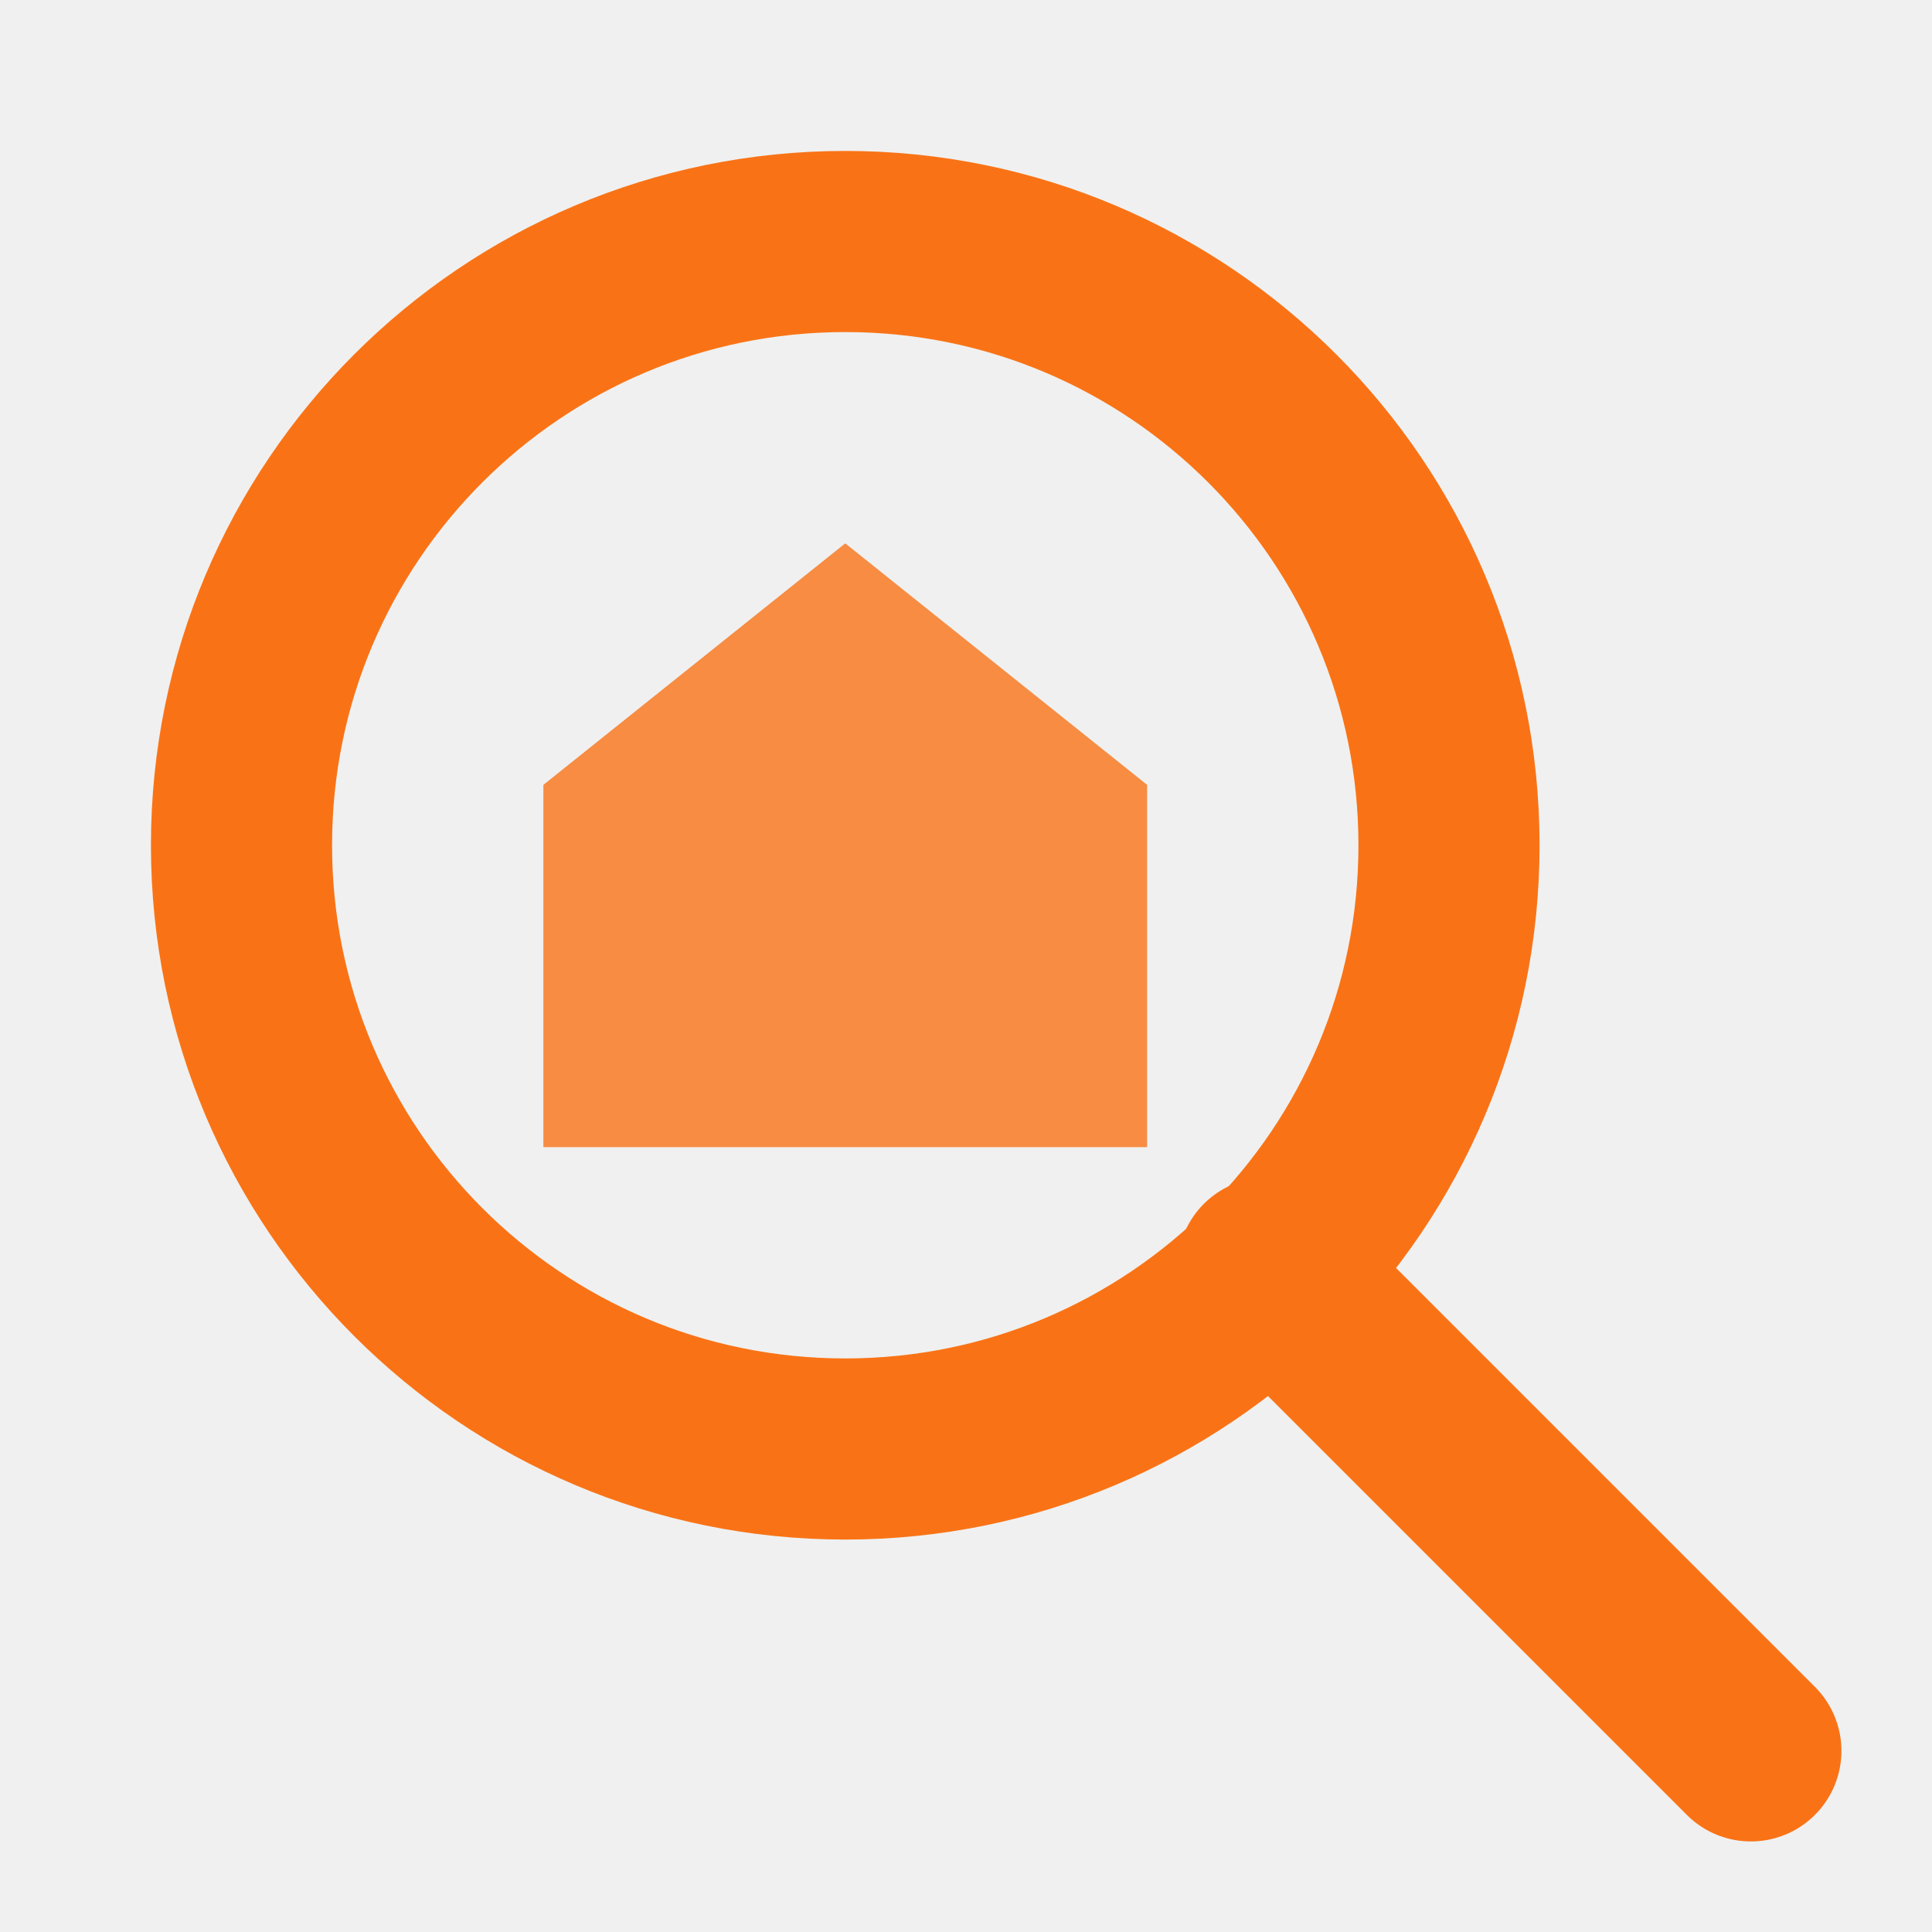
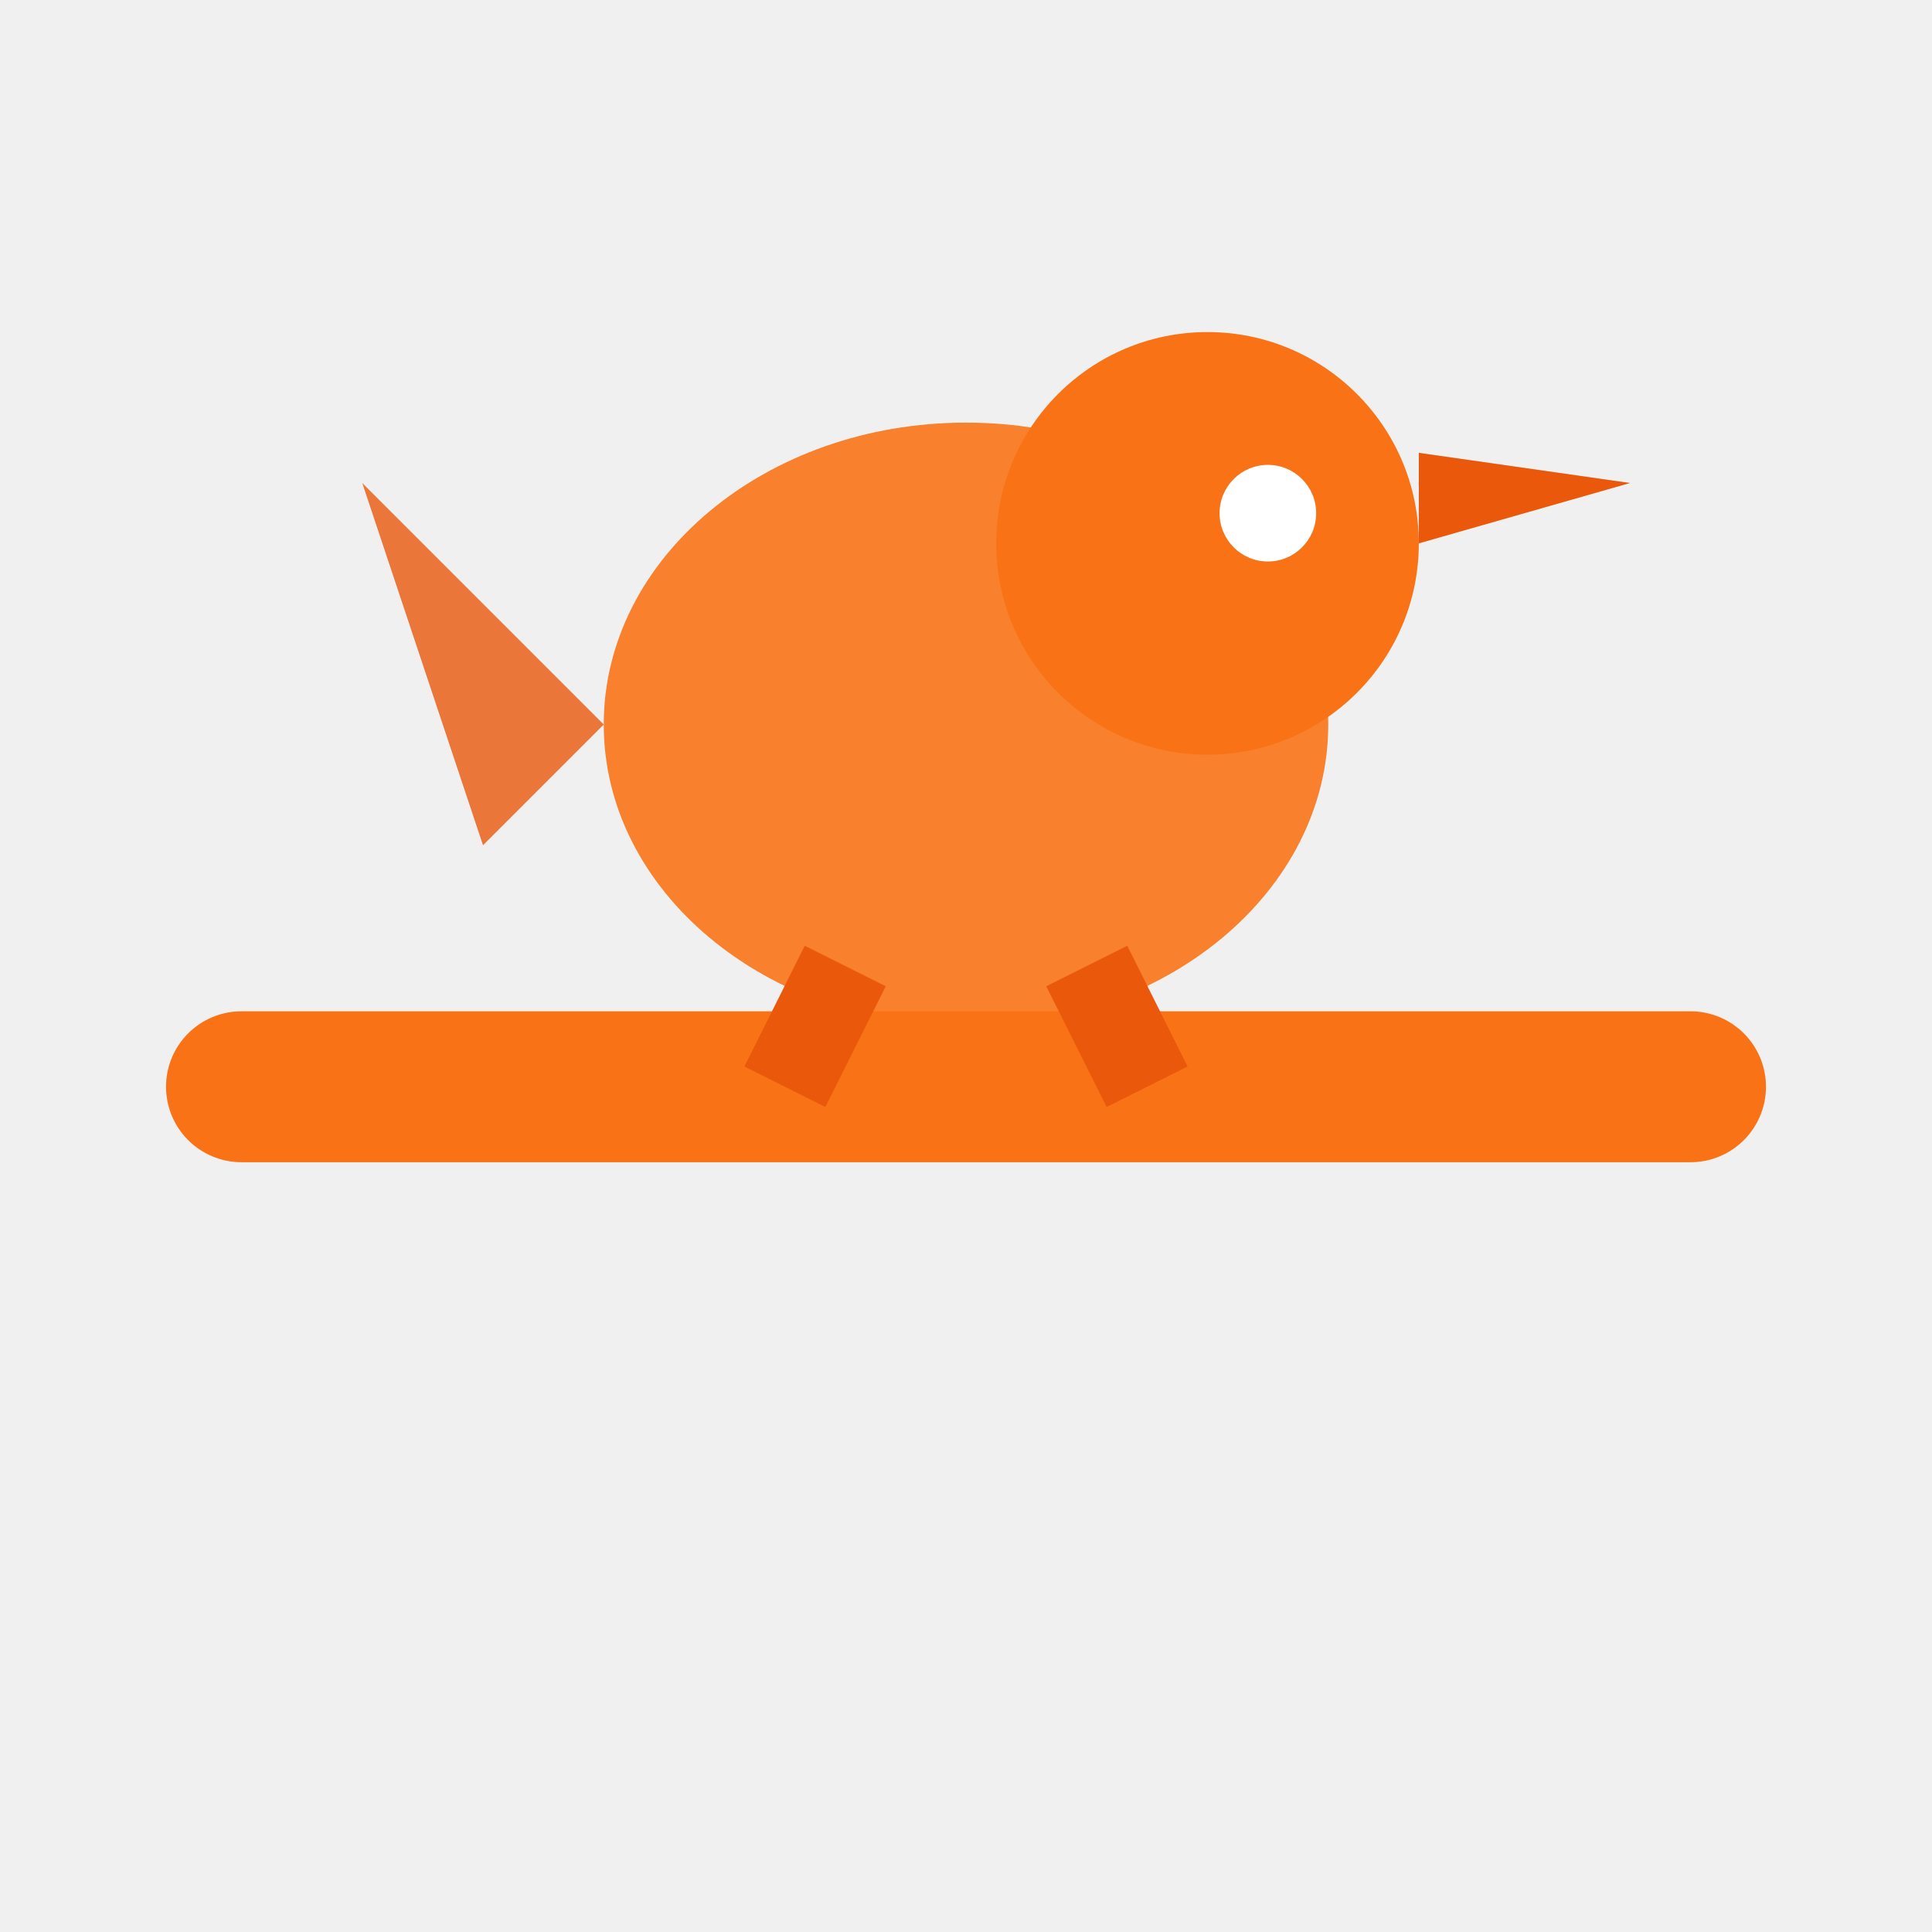
<svg xmlns="http://www.w3.org/2000/svg" viewBox="0 0 32 32" fill="none">
-   <circle cx="14" cy="14" r="10" stroke="#F97316" stroke-width="3" fill="none" />
-   <line x1="21" y1="21" x2="29" y2="29" stroke="#F97316" stroke-width="3" stroke-linecap="round" />
-   <path d="M14 9 L9 13 L9 19 L19 19 L19 13 Z" fill="#F97316" opacity="0.8" />
+   <ellipse cx="16" cy="12" rx="6" ry="5" fill="#F97316" opacity="0.9" />
+   <circle cx="20" cy="9" r="3.5" fill="#F97316" />
+   <polygon points="23.5,9 27,8 23.5,7.5" fill="#EA580C" />
+   <circle cx="21" cy="8.5" r="0.8" fill="white" />
+   <polygon points="10,12 6,8 8,14" fill="#EA580C" opacity="0.8" />
+   <line x1="4" y1="18" x2="28" y2="18" stroke="#F97316" stroke-width="2.5" stroke-linecap="round" />
+   <line x1="14" y1="16" x2="13" y2="18" stroke="#EA580C" stroke-width="1.5" />
+   <line x1="18" y1="16" x2="19" y2="18" stroke="#EA580C" stroke-width="1.5" />
</svg>
